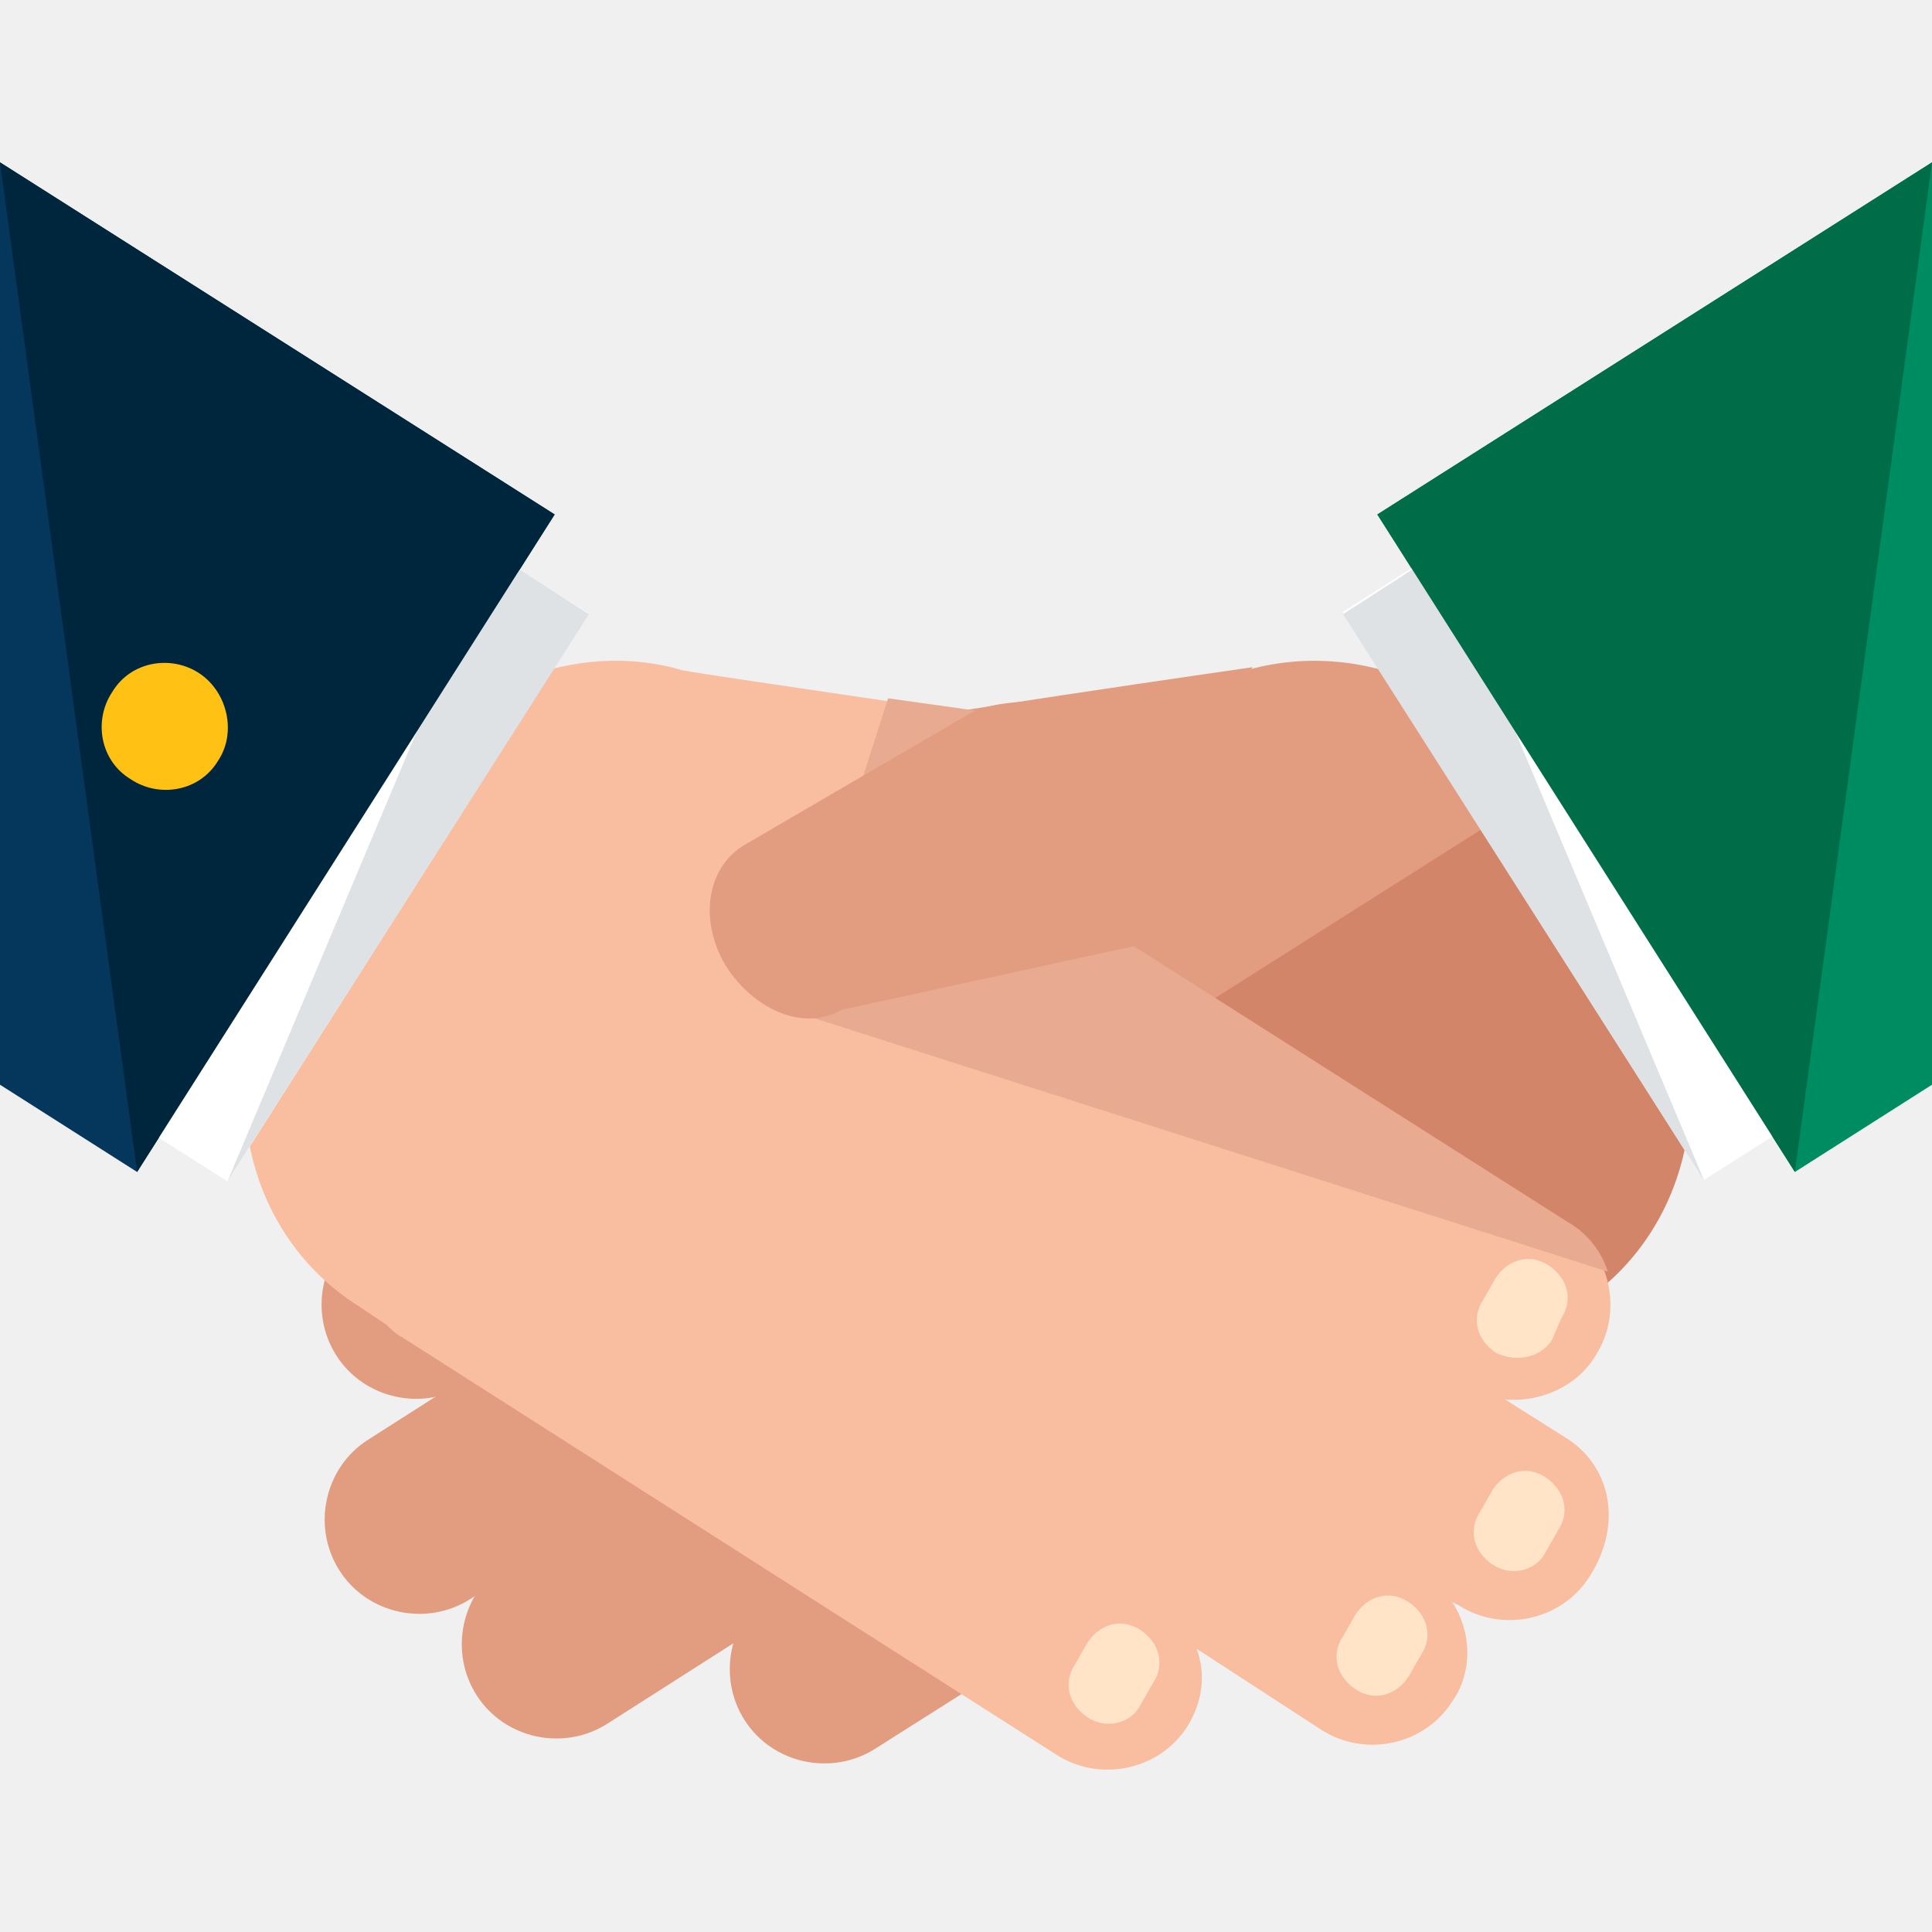
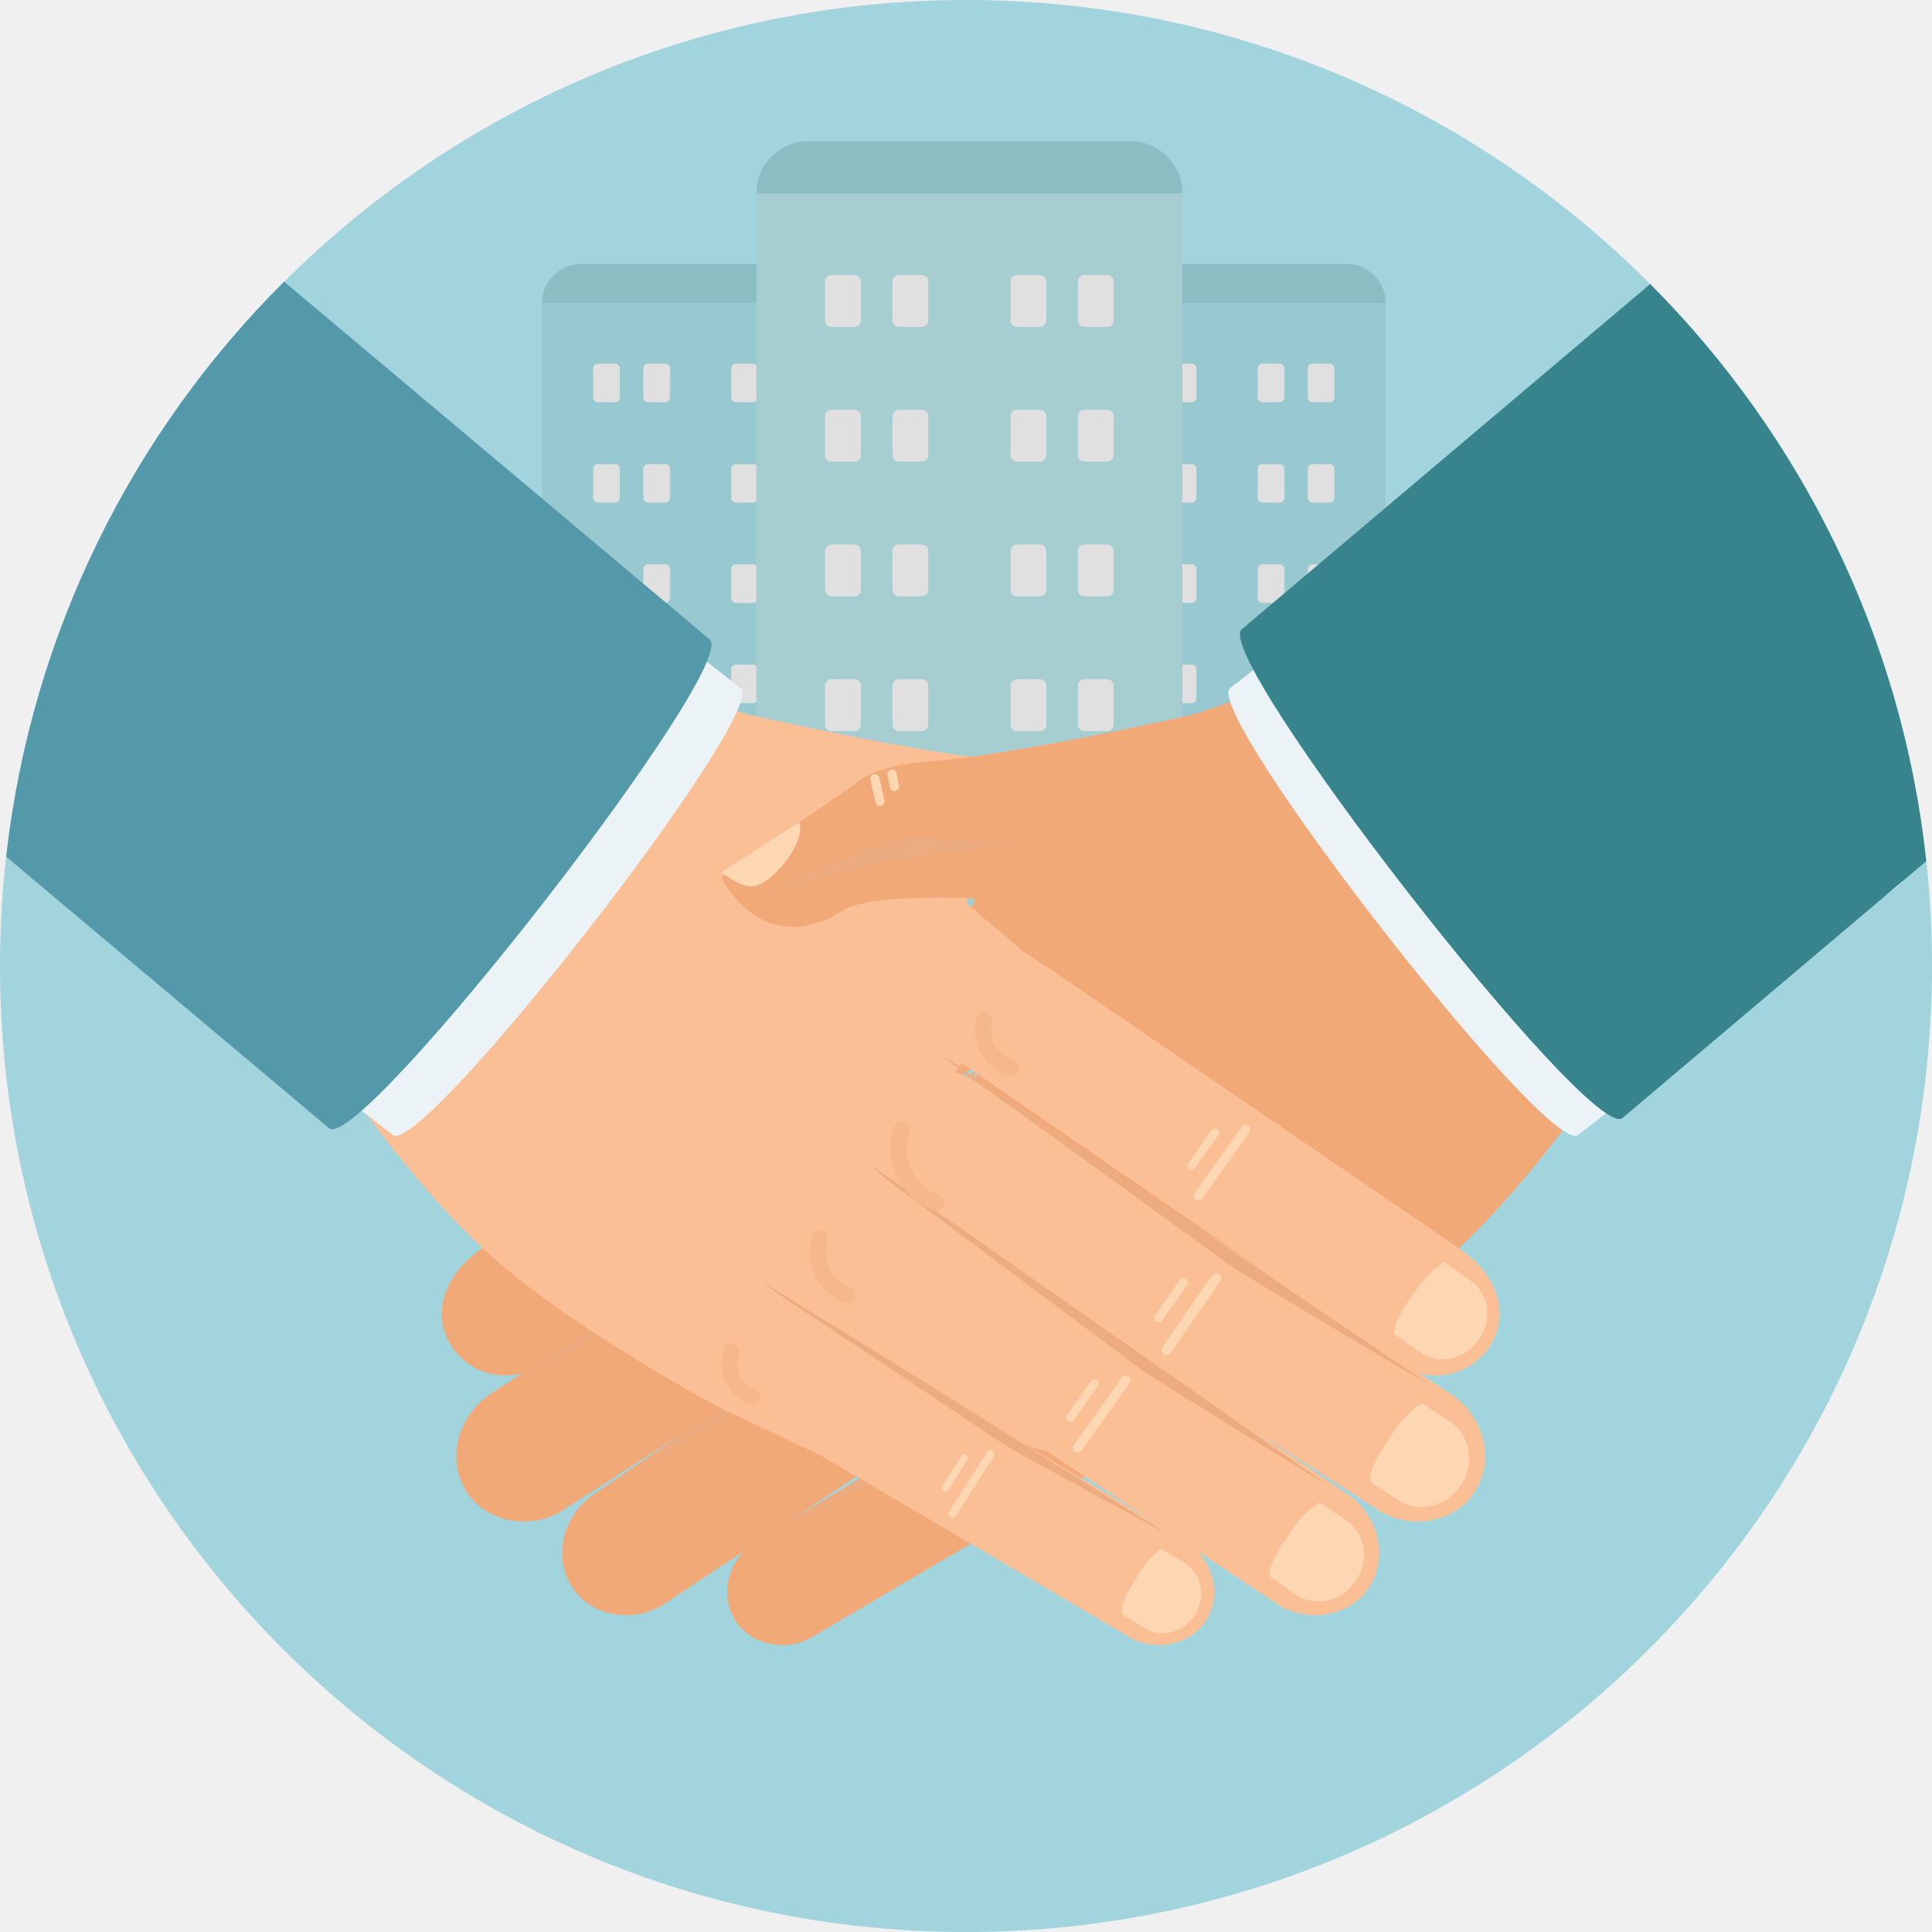
- <svg xmlns="http://www.w3.org/2000/svg" version="1.1" id="Layer_1" x="0px" y="0px" viewBox="0 0 496 496" style="enable-background:new 0 0 496 496;" xml:space="preserve">
-   <polygon style="fill:#05365B;" points="0,41.678 0,45.678 0,278.478 35.2,300.878 142.4,132.078 " />
-   <polygon style="fill:#008C61;" points="496,45.678 496,41.678 353.6,132.078 460.8,300.878 496,278.478 " />
+ <svg xmlns="http://www.w3.org/2000/svg" version="1.1" id="Layer_1" x="0px" y="0px" viewBox="0 0 473.931 473.931" style="enable-background:new 0 0 473.931 473.931;" xml:space="preserve">
+   <circle style="fill:#A2D4DE;" cx="236.966" cy="236.966" r="236.966" />
+   <path style="fill:#98C8D0;" d="M210.751,219.537h-77.776V74.319c0-5.265,4.269-9.53,9.527-9.53h58.719  c5.257,0,9.527,4.266,9.527,9.53v145.218H210.751z" />
+   <path style="fill:#8BBEC3;" d="M132.975,74.319c0-5.265,4.269-9.53,9.527-9.53h58.719c5.257,0,9.527,4.266,9.527,9.53H132.975z" />
  <g>
-     <path style="fill:#E29D81;" d="M404,335.278c30.4-19.2,38.4-60.8,17.6-92.8l-25.6-40c-20.8-32-61.6-42.4-92-23.2l-91.2,57.6   c-30.4,19.2-38.4,60.8-17.6,92.8l25.6,40c20.8,32,61.6,42.4,92,23.2L404,335.278z" />
-     <path style="fill:#E29D81;" d="M392.8,342.478c11.2-7.2,14.4-22.4,7.2-33.6l0,0c-7.2-11.2-22.4-14.4-33.6-7.2l-168,106.4   c-11.2,7.2-14.4,22.4-7.2,33.6l0,0c7.2,11.2,22.4,14.4,33.6,7.2L392.8,342.478z" />
+     <path style="fill:#E1E0E0;" d="M146.688,216.132c-0.64,0-1.16-0.513-1.16-1.156v-7.147c0-0.636,0.52-1.16,1.16-1.16h16.505   c0.644,0,1.164,0.524,1.164,1.16v7.147c0,0.644-0.52,1.156-1.164,1.156H146.688z" />
+     <path style="fill:#E1E0E0;" d="M180.529,216.132c-0.636,0-1.156-0.513-1.156-1.156v-7.147c0-0.636,0.52-1.16,1.156-1.16h16.512   c0.632,0,1.152,0.524,1.152,1.16v7.147c0,0.644-0.52,1.156-1.152,1.156H180.529z" />
+     <path style="fill:#E1E0E0;" d="M180.529,197.09c-0.636,0-1.156-0.516-1.156-1.16v-7.147c0-0.636,0.52-1.156,1.156-1.156h4.209   c0.636,0,1.16,0.52,1.16,1.156v7.147c0,0.644-0.524,1.16-1.16,1.16H180.529z" />
+     <path style="fill:#E1E0E0;" d="M192.832,197.09c-0.64,0-1.156-0.516-1.156-1.16v-7.147c0-0.636,0.516-1.156,1.156-1.156h4.213   c0.632,0,1.152,0.52,1.152,1.156v7.147c0,0.644-0.52,1.16-1.152,1.16H192.832z" />
+     <path style="fill:#E1E0E0;" d="M146.673,197.09c-0.64,0-1.164-0.516-1.164-1.16v-7.147c0-0.636,0.524-1.156,1.164-1.156h4.206   c0.64,0,1.16,0.52,1.16,1.156v7.147c0,0.644-0.52,1.16-1.16,1.16H146.673z" />
+     <path style="fill:#E1E0E0;" d="M158.972,197.09c-0.632,0-1.16-0.516-1.16-1.16v-7.147c0-0.636,0.528-1.156,1.16-1.156h4.209   c0.64,0,1.164,0.52,1.164,1.156v7.147c0,0.644-0.524,1.16-1.164,1.16H158.972z" />
+     <path style="fill:#E1E0E0;" d="M180.529,172.488c-0.636,0-1.156-0.52-1.156-1.156v-7.147c0-0.636,0.52-1.16,1.156-1.16h4.209   c0.636,0,1.16,0.524,1.16,1.16v7.147c0,0.636-0.524,1.156-1.16,1.156H180.529z" />
+     <path style="fill:#E1E0E0;" d="M192.832,172.488c-0.64,0-1.156-0.52-1.156-1.156v-7.147c0-0.636,0.516-1.16,1.156-1.16h4.213   c0.632,0,1.152,0.524,1.152,1.16v7.147c0,0.636-0.52,1.156-1.152,1.156H192.832z" />
+     <path style="fill:#E1E0E0;" d="M146.673,172.488c-0.64,0-1.164-0.52-1.164-1.156v-7.147c0-0.636,0.524-1.16,1.164-1.16h4.206   c0.64,0,1.16,0.524,1.16,1.16v7.147c0,0.636-0.52,1.156-1.16,1.156H146.673z" />
+     <path style="fill:#E1E0E0;" d="M158.972,172.488c-0.632,0-1.16-0.52-1.16-1.156v-7.147c0-0.636,0.528-1.16,1.16-1.16h4.209   c0.64,0,1.164,0.524,1.164,1.16v7.147c0,0.636-0.524,1.156-1.164,1.156H158.972z" />
+     <path style="fill:#E1E0E0;" d="M180.529,147.889c-0.636,0-1.156-0.528-1.156-1.16v-7.143c0-0.636,0.52-1.164,1.156-1.164h4.209   c0.636,0,1.16,0.528,1.16,1.164v7.143c0,0.632-0.524,1.16-1.16,1.16H180.529z" />
+     <path style="fill:#E1E0E0;" d="M192.832,147.889c-0.64,0-1.156-0.528-1.156-1.16v-7.143c0-0.636,0.516-1.164,1.156-1.164h4.213   c0.632,0,1.152,0.528,1.152,1.164v7.143c0,0.632-0.52,1.16-1.152,1.16H192.832z" />
+     <path style="fill:#E1E0E0;" d="M146.673,147.889c-0.64,0-1.164-0.528-1.164-1.16v-7.143c0-0.636,0.524-1.164,1.164-1.164h4.206   c0.64,0,1.16,0.528,1.16,1.164v7.143c0,0.632-0.52,1.16-1.16,1.16H146.673z" />
+     <path style="fill:#E1E0E0;" d="M158.972,147.889c-0.632,0-1.16-0.528-1.16-1.16v-7.143c0-0.636,0.528-1.164,1.16-1.164h4.209   c0.64,0,1.164,0.528,1.164,1.164v7.143c0,0.632-0.524,1.16-1.164,1.16H158.972z" />
+     <path style="fill:#E1E0E0;" d="M180.529,123.291c-0.636,0-1.156-0.524-1.156-1.156v-7.147c0-0.636,0.52-1.156,1.156-1.156h4.209   c0.636,0,1.16,0.52,1.16,1.156v7.147c0,0.632-0.524,1.156-1.16,1.156H180.529z" />
+     <path style="fill:#E1E0E0;" d="M192.832,123.291c-0.64,0-1.156-0.524-1.156-1.156v-7.147c0-0.636,0.516-1.156,1.156-1.156h4.213   c0.632,0,1.152,0.52,1.152,1.156v7.147c0,0.632-0.52,1.156-1.152,1.156H192.832z" />
+     <path style="fill:#E1E0E0;" d="M146.673,123.291c-0.64,0-1.164-0.524-1.164-1.156v-7.147c0-0.636,0.524-1.156,1.164-1.156h4.206   c0.64,0,1.16,0.52,1.16,1.156v7.147c0,0.632-0.52,1.156-1.16,1.156H146.673z" />
+     <path style="fill:#E1E0E0;" d="M158.972,123.291c-0.632,0-1.16-0.524-1.16-1.156v-7.147c0-0.636,0.528-1.156,1.16-1.156h4.209   c0.64,0,1.164,0.52,1.164,1.156v7.147c0,0.632-0.524,1.156-1.164,1.156H158.972z" />
+     <path style="fill:#E1E0E0;" d="M180.529,98.685c-0.636,0-1.156-0.516-1.156-1.156v-7.143c0-0.644,0.52-1.167,1.156-1.167h4.209   c0.636,0,1.16,0.524,1.16,1.167v7.143c0,0.64-0.524,1.156-1.16,1.156H180.529z" />
+     <path style="fill:#E1E0E0;" d="M192.832,98.685c-0.64,0-1.156-0.516-1.156-1.156v-7.143c0-0.644,0.516-1.167,1.156-1.167h4.213   c0.632,0,1.152,0.524,1.152,1.167v7.143c0,0.64-0.52,1.156-1.152,1.156H192.832z" />
+     <path style="fill:#E1E0E0;" d="M146.673,98.685c-0.64,0-1.164-0.516-1.164-1.156v-7.143c0-0.644,0.524-1.167,1.164-1.167h4.206   c0.64,0,1.16,0.524,1.16,1.167v7.143c0,0.64-0.52,1.156-1.16,1.156H146.673z" />
+     <path style="fill:#E1E0E0;" d="M158.972,98.685c-0.632,0-1.16-0.516-1.16-1.156v-7.143c0-0.644,0.528-1.167,1.16-1.167h4.209   c0.64,0,1.164,0.524,1.164,1.167v7.143c0,0.64-0.524,1.156-1.164,1.156H158.972z" />
  </g>
-   <path style="fill:#D3856A;" d="M196,329.678l25.6,40c20.8,32,61.6,42.4,92,23.2l91.2-57.6c30.4-19.2,38.4-60.8,17.6-92.8l-25.6-40" />
+   <path style="fill:#8BBEC3;" d="M168.114,207.559c0-0.505,0.415-0.92,0.913-0.92h5.654c0.501,0,0.917,0.415,0.917,0.92v11.977h-7.484  V207.559z" />
+   <circle style="fill:#CDCCCB;" cx="169.277" cy="213.131" r="0.468" />
+   <path style="fill:#98C8D0;" d="M339.898,219.537h-77.765V74.319c0-5.265,4.269-9.53,9.523-9.53h58.727  c5.257,0,9.515,4.266,9.515,9.53V219.537z" />
+   <path style="fill:#8BBEC3;" d="M262.133,74.319c0-5.265,4.269-9.53,9.523-9.53h58.727c5.257,0,9.515,4.266,9.515,9.53H262.133z" />
  <g>
-     <path style="fill:#E29D81;" d="M288.8,303.278c11.2-7.2,14.4-22.4,7.2-33.6l0,0c-7.2-11.2-22.4-14.4-33.6-7.2l-168,107.2   c-11.2,7.2-14.4,22.4-7.2,33.6l0,0c7.2,11.2,22.4,14.4,33.6,7.2L288.8,303.278z" />
-     <path style="fill:#E29D81;" d="M324,335.278c11.2-7.2,14.4-22.4,7.2-33.6l0,0c-7.2-11.2-22.4-14.4-33.6-7.2l-168,107.2   c-11.2,7.2-14.4,22.4-7.2,33.6l0,0c7.2,11.2,22.4,14.4,33.6,7.2L324,335.278z" />
-     <path style="fill:#E29D81;" d="M288,248.078c11.2-7.2,14.4-22.4,7.2-33.6l0,0c-7.2-11.2-22.4-14.4-33.6-7.2l-168,107.2   c-11.2,7.2-14.4,22.4-7.2,33.6l0,0c7.2,11.2,22.4,14.4,33.6,7.2L288,248.078z" />
-     <path style="fill:#E29D81;" d="M321.6,171.278c0,0-94.4,13.6-102.4,16c-7.2,2.4-29.6,56.8-4,63.2c26.4,6.4,68-27.2,68-27.2   L321.6,171.278z" />
+     <path style="fill:#E1E0E0;" d="M275.835,216.132c-0.632,0-1.149-0.513-1.149-1.156v-7.147c0-0.636,0.516-1.16,1.149-1.16h16.512   c0.64,0,1.16,0.524,1.16,1.16v7.147c0,0.644-0.52,1.156-1.16,1.156H275.835z" />
+     <path style="fill:#E1E0E0;" d="M309.687,216.132c-0.644,0-1.164-0.513-1.164-1.156v-7.147c0-0.636,0.52-1.16,1.164-1.16h16.509   c0.64,0,1.156,0.524,1.156,1.16v7.147c0,0.644-0.516,1.156-1.156,1.156H309.687z" />
+     <path style="fill:#E1E0E0;" d="M309.687,197.09c-0.644,0-1.164-0.516-1.164-1.16v-7.147c0-0.636,0.52-1.156,1.164-1.156h4.206   c0.64,0,1.164,0.52,1.164,1.156v7.147c0,0.644-0.524,1.16-1.164,1.16H309.687z" />
+     <path style="fill:#E1E0E0;" d="M321.982,197.09c-0.632,0-1.16-0.516-1.16-1.16v-7.147c0-0.636,0.528-1.156,1.16-1.156h4.213   c0.64,0,1.156,0.52,1.156,1.156v7.147c0,0.644-0.516,1.16-1.156,1.16H321.982z" />
+     <path style="fill:#E1E0E0;" d="M275.82,197.09c-0.636,0-1.156-0.516-1.156-1.16v-7.147c0-0.636,0.52-1.156,1.156-1.156h4.217   c0.632,0,1.156,0.52,1.156,1.156v7.147c0,0.644-0.524,1.16-1.156,1.16H275.82z" />
+     <path style="fill:#E1E0E0;" d="M288.119,197.09c-0.632,0-1.149-0.516-1.149-1.16v-7.147c0-0.636,0.516-1.156,1.149-1.156h4.209   c0.644,0,1.164,0.52,1.164,1.156v7.147c0,0.644-0.52,1.16-1.164,1.16H288.119z" />
+     <path style="fill:#E1E0E0;" d="M309.687,172.488c-0.644,0-1.164-0.52-1.164-1.156v-7.147c0-0.636,0.52-1.16,1.164-1.16h4.206   c0.64,0,1.164,0.524,1.164,1.16v7.147c0,0.636-0.524,1.156-1.164,1.156H309.687z" />
+     <path style="fill:#E1E0E0;" d="M321.982,172.488c-0.632,0-1.16-0.52-1.16-1.156v-7.147c0-0.636,0.528-1.16,1.16-1.16h4.213   c0.64,0,1.156,0.524,1.156,1.16v7.147c0,0.636-0.516,1.156-1.156,1.156H321.982z" />
+     <path style="fill:#E1E0E0;" d="M275.82,172.488c-0.636,0-1.156-0.52-1.156-1.156v-7.147c0-0.636,0.52-1.16,1.156-1.16h4.217   c0.632,0,1.156,0.524,1.156,1.16v7.147c0,0.636-0.524,1.156-1.156,1.156H275.82z" />
+     <path style="fill:#E1E0E0;" d="M288.119,172.488c-0.632,0-1.149-0.52-1.149-1.156v-7.147c0-0.636,0.516-1.16,1.149-1.16h4.209   c0.644,0,1.164,0.524,1.164,1.16v7.147c0,0.636-0.52,1.156-1.164,1.156H288.119z" />
+     <path style="fill:#E1E0E0;" d="M309.687,147.889c-0.644,0-1.164-0.528-1.164-1.16v-7.143c0-0.636,0.52-1.164,1.164-1.164h4.206   c0.64,0,1.164,0.528,1.164,1.164v7.143c0,0.632-0.524,1.16-1.164,1.16H309.687z" />
+     <path style="fill:#E1E0E0;" d="M321.982,147.889c-0.632,0-1.16-0.528-1.16-1.16v-7.143c0-0.636,0.528-1.164,1.16-1.164h4.213   c0.64,0,1.156,0.528,1.156,1.164v7.143c0,0.632-0.516,1.16-1.156,1.16H321.982z" />
+     <path style="fill:#E1E0E0;" d="M275.82,147.889c-0.636,0-1.156-0.528-1.156-1.16v-7.143c0-0.636,0.52-1.164,1.156-1.164h4.217   c0.632,0,1.156,0.528,1.156,1.164v7.143c0,0.632-0.524,1.16-1.156,1.16H275.82z" />
+     <path style="fill:#E1E0E0;" d="M288.119,147.889c-0.632,0-1.149-0.528-1.149-1.16v-7.143c0-0.636,0.516-1.164,1.149-1.164h4.209   c0.644,0,1.164,0.528,1.164,1.164v7.143c0,0.632-0.52,1.16-1.164,1.16H288.119z" />
+     <path style="fill:#E1E0E0;" d="M309.687,123.291c-0.644,0-1.164-0.524-1.164-1.156v-7.147c0-0.636,0.52-1.156,1.164-1.156h4.206   c0.64,0,1.164,0.52,1.164,1.156v7.147c0,0.632-0.524,1.156-1.164,1.156H309.687z" />
+     <path style="fill:#E1E0E0;" d="M321.982,123.291c-0.632,0-1.16-0.524-1.16-1.156v-7.147c0-0.636,0.528-1.156,1.16-1.156h4.213   c0.64,0,1.156,0.52,1.156,1.156v7.147c0,0.632-0.516,1.156-1.156,1.156H321.982z" />
+     <path style="fill:#E1E0E0;" d="M275.82,123.291c-0.636,0-1.156-0.524-1.156-1.156v-7.147c0-0.636,0.52-1.156,1.156-1.156h4.217   c0.632,0,1.156,0.52,1.156,1.156v7.147c0,0.632-0.524,1.156-1.156,1.156H275.82z" />
+     <path style="fill:#E1E0E0;" d="M288.119,123.291c-0.632,0-1.149-0.524-1.149-1.156v-7.147c0-0.636,0.516-1.156,1.149-1.156h4.209   c0.644,0,1.164,0.52,1.164,1.156v7.147c0,0.632-0.52,1.156-1.164,1.156H288.119z" />
+     <path style="fill:#E1E0E0;" d="M309.687,98.685c-0.644,0-1.164-0.516-1.164-1.156v-7.143c0-0.644,0.52-1.167,1.164-1.167h4.206   c0.64,0,1.164,0.524,1.164,1.167v7.143c0,0.64-0.524,1.156-1.164,1.156H309.687z" />
+     <path style="fill:#E1E0E0;" d="M321.982,98.685c-0.632,0-1.16-0.516-1.16-1.156v-7.143c0-0.644,0.528-1.167,1.16-1.167h4.213   c0.64,0,1.156,0.524,1.156,1.167v7.143c0,0.64-0.516,1.156-1.156,1.156H321.982z" />
+     <path style="fill:#E1E0E0;" d="M275.82,98.685c-0.636,0-1.156-0.516-1.156-1.156v-7.143c0-0.644,0.52-1.167,1.156-1.167h4.217   c0.632,0,1.156,0.524,1.156,1.167v7.143c0,0.64-0.524,1.156-1.156,1.156H275.82z" />
+     <path style="fill:#E1E0E0;" d="M288.119,98.685c-0.632,0-1.149-0.516-1.149-1.156v-7.143c0-0.644,0.516-1.167,1.149-1.167h4.209   c0.644,0,1.164,0.524,1.164,1.167v7.143c0,0.64-0.52,1.156-1.164,1.156H288.119z" />
  </g>
-   <rect x="388.697" y="135.711" transform="matrix(0.8439 -0.5366 0.5366 0.8439 -56.1767 251.1878)" style="fill:#FFFFFF;" width="29.602" height="172.809" />
-   <polyline style="fill:#DFE2E5;" points="369.6,141.678 344.8,157.678 437.6,303.278 " />
-   <polyline style="fill:#006D49;" points="496,41.678 353.6,132.078 460.8,300.878 " />
-   <path style="fill:#F9BDA0;" d="M401.6,368.878l-15.2-9.6c8.8,0.8,18.4-3.2,23.2-11.2c7.2-11.2,4-26.4-7.2-33.6l-112-71.2  c8-16.8-8-52.8-13.6-55.2c-7.2-2.4-93.6-14.4-101.6-16c-27.2-8-58.4,4-75.2,30.4l-25.6,40c-20.8,32-12.8,73.6,17.6,92.8l7.2,4.8  c0.8,0.8,2.4,2.4,4,3.2l168,107.2c11.2,7.2,26.4,4,33.6-7.2c4-6.4,4.8-13.6,2.4-20l32,20.8c11.2,7.2,26.4,4,33.6-7.2  c5.6-8,4.8-18.4,0-25.6l1.6,0.8c11.2,7.2,26.4,4,33.6-7.2C416.8,391.278,413.6,376.078,401.6,368.878z" />
+   <path style="fill:#8BBEC3;" d="M297.272,207.559c0-0.505,0.408-0.92,0.917-0.92h5.646c0.505,0,0.913,0.415,0.913,0.92v11.977h-7.476  L297.272,207.559L297.272,207.559z" />
+   <circle style="fill:#CDCCCB;" cx="298.443" cy="213.131" r="0.468" />
+   <path style="fill:#A6CED1;" d="M290.05,242.552H185.558V47.442c0-7.072,5.729-12.801,12.801-12.801h78.895  c7.068,0,12.797,5.729,12.797,12.801V242.552L290.05,242.552z" />
+   <path style="fill:#8BBEC3;" d="M185.558,47.442c0-7.072,5.729-12.801,12.801-12.801h78.895c7.068,0,12.797,5.729,12.797,12.801  H185.558z" />
  <g>
-     <path style="fill:#FFE4C7;" d="M279.2,440.878c-4.8-3.2-6.4-8.8-3.2-13.6l3.2-5.6c3.2-4.8,8.8-6.4,13.6-3.2l0,0   c4.8,3.2,6.4,8.8,3.2,13.6l-3.2,5.6C290.4,442.478,284,444.078,279.2,440.878L279.2,440.878z" />
-     <path style="fill:#FFE4C7;" d="M383.2,401.678c-4.8-3.2-6.4-8.8-3.2-13.6l3.2-5.6c3.2-4.8,8.8-6.4,13.6-3.2l0,0   c4.8,3.2,6.4,8.8,3.2,13.6l-3.2,5.6C394.4,403.278,388,404.878,383.2,401.678L383.2,401.678z" />
-     <path style="fill:#FFE4C7;" d="M348,433.678c-4.8-3.2-6.4-8.8-3.2-13.6l3.2-5.6c3.2-4.8,8.8-6.4,13.6-3.2l0,0   c4.8,3.2,6.4,8.8,3.2,13.6l-3.2,5.6C358.4,435.278,352.8,436.878,348,433.678L348,433.678z" />
-     <path style="fill:#FFE4C7;" d="M384,347.278c-4.8-3.2-6.4-8.8-3.2-13.6l3.2-5.6c3.2-4.8,8.8-6.4,13.6-3.2l0,0   c4.8,3.2,6.4,8.8,3.2,13.6l-2.4,5.6C395.2,348.878,388.8,349.678,384,347.278L384,347.278z" />
+     <path style="fill:#E1E0E0;" d="M203.982,237.976c-0.857,0-1.553-0.696-1.553-1.553v-9.598c0-0.857,0.7-1.557,1.553-1.557h22.181   c0.857,0,1.557,0.703,1.557,1.557v9.598c0,0.857-0.7,1.553-1.557,1.553H203.982z" />
+     <path style="fill:#E1E0E0;" d="M249.444,237.976c-0.857,0-1.553-0.696-1.553-1.553v-9.598c0-0.857,0.7-1.557,1.553-1.557h22.185   c0.857,0,1.557,0.703,1.557,1.557v9.598c0,0.857-0.7,1.553-1.557,1.553H249.444z" />
+     <path style="fill:#E1E0E0;" d="M249.444,212.386c-0.857,0-1.553-0.7-1.553-1.553v-9.601c0-0.857,0.7-1.557,1.553-1.557h5.661   c0.857,0,1.553,0.703,1.553,1.557v9.601c0,0.857-0.696,1.553-1.553,1.553L249.444,212.386L249.444,212.386z" />
+     <path style="fill:#E1E0E0;" d="M265.976,212.386c-0.861,0-1.557-0.7-1.557-1.553v-9.601c0-0.857,0.696-1.557,1.557-1.557h5.654   c0.857,0,1.557,0.703,1.557,1.557v9.601c0,0.857-0.7,1.553-1.557,1.553L265.976,212.386L265.976,212.386z" />
+     <path style="fill:#E1E0E0;" d="M203.96,212.386c-0.857,0-1.557-0.7-1.557-1.553v-9.601c0-0.857,0.7-1.557,1.557-1.557h5.658   c0.857,0,1.557,0.703,1.557,1.557v9.601c0,0.857-0.7,1.553-1.557,1.553L203.96,212.386L203.96,212.386z" />
+     <path style="fill:#E1E0E0;" d="M220.483,212.386c-0.857,0-1.557-0.7-1.557-1.553v-9.601c0-0.857,0.703-1.557,1.557-1.557h5.654   c0.861,0,1.56,0.703,1.56,1.557v9.601c0,0.857-0.7,1.553-1.56,1.553L220.483,212.386L220.483,212.386z" />
+     <path style="fill:#E1E0E0;" d="M249.444,179.335c-0.857,0-1.553-0.696-1.553-1.557v-9.594c0-0.857,0.7-1.557,1.553-1.557h5.661   c0.857,0,1.553,0.7,1.553,1.557v9.594c0,0.861-0.696,1.557-1.553,1.557H249.444z" />
+     <path style="fill:#E1E0E0;" d="M265.976,179.335c-0.861,0-1.557-0.696-1.557-1.557v-9.594c0-0.857,0.696-1.557,1.557-1.557h5.654   c0.857,0,1.557,0.7,1.557,1.557v9.594c0,0.861-0.7,1.557-1.557,1.557H265.976z" />
+     <path style="fill:#E1E0E0;" d="M203.96,179.335c-0.857,0-1.557-0.696-1.557-1.557v-9.594c0-0.857,0.7-1.557,1.557-1.557h5.658   c0.857,0,1.557,0.7,1.557,1.557v9.594c0,0.861-0.7,1.557-1.557,1.557H203.96z" />
+     <path style="fill:#E1E0E0;" d="M220.483,179.335c-0.857,0-1.557-0.696-1.557-1.557v-9.594c0-0.857,0.703-1.557,1.557-1.557h5.654   c0.861,0,1.56,0.7,1.56,1.557v9.594c0,0.861-0.7,1.557-1.56,1.557H220.483z" />
+     <path style="fill:#E1E0E0;" d="M249.444,146.284c-0.857,0-1.553-0.7-1.553-1.56v-9.594c0-0.857,0.7-1.557,1.553-1.557h5.661   c0.857,0,1.553,0.7,1.553,1.557v9.594c0,0.861-0.696,1.56-1.553,1.56H249.444z" />
+     <path style="fill:#E1E0E0;" d="M265.976,146.284c-0.861,0-1.557-0.7-1.557-1.56v-9.594c0-0.857,0.696-1.557,1.557-1.557h5.654   c0.857,0,1.557,0.7,1.557,1.557v9.594c0,0.861-0.7,1.56-1.557,1.56H265.976z" />
+     <path style="fill:#E1E0E0;" d="M203.96,146.284c-0.857,0-1.557-0.7-1.557-1.56v-9.594c0-0.857,0.7-1.557,1.557-1.557h5.658   c0.857,0,1.557,0.7,1.557,1.557v9.594c0,0.861-0.7,1.56-1.557,1.56H203.96z" />
+     <path style="fill:#E1E0E0;" d="M220.483,146.284c-0.857,0-1.557-0.7-1.557-1.56v-9.594c0-0.857,0.703-1.557,1.557-1.557h5.654   c0.861,0,1.56,0.7,1.56,1.557v9.594c0,0.861-0.7,1.56-1.56,1.56H220.483z" />
+     <path style="fill:#E1E0E0;" d="M249.444,113.233c-0.857,0-1.553-0.703-1.553-1.557v-9.601c0-0.857,0.7-1.549,1.553-1.549h5.661   c0.857,0,1.553,0.696,1.553,1.549v9.601c0,0.857-0.696,1.557-1.553,1.557L249.444,113.233L249.444,113.233z" />
+     <path style="fill:#E1E0E0;" d="M265.976,113.233c-0.861,0-1.557-0.703-1.557-1.557v-9.601c0-0.857,0.696-1.549,1.557-1.549h5.654   c0.857,0,1.557,0.696,1.557,1.549v9.601c0,0.857-0.7,1.557-1.557,1.557L265.976,113.233L265.976,113.233z" />
+     <path style="fill:#E1E0E0;" d="M203.96,113.233c-0.857,0-1.557-0.703-1.557-1.557v-9.601c0-0.857,0.7-1.549,1.557-1.549h5.658   c0.857,0,1.557,0.696,1.557,1.549v9.601c0,0.857-0.7,1.557-1.557,1.557L203.96,113.233L203.96,113.233z" />
+     <path style="fill:#E1E0E0;" d="M220.483,113.233c-0.857,0-1.557-0.703-1.557-1.557v-9.601c0-0.857,0.703-1.549,1.557-1.549h5.654   c0.861,0,1.56,0.696,1.56,1.549v9.601c0,0.857-0.7,1.557-1.56,1.557L220.483,113.233L220.483,113.233z" />
+     <path style="fill:#E1E0E0;" d="M249.444,80.182c-0.857,0-1.553-0.7-1.553-1.557v-9.598c0-0.857,0.7-1.557,1.553-1.557h5.661   c0.857,0,1.553,0.7,1.553,1.557v9.598c0,0.857-0.696,1.557-1.553,1.557H249.444z" />
+     <path style="fill:#E1E0E0;" d="M265.976,80.182c-0.861,0-1.557-0.7-1.557-1.557v-9.598c0-0.857,0.696-1.557,1.557-1.557h5.654   c0.857,0,1.557,0.7,1.557,1.557v9.598c0,0.857-0.7,1.557-1.557,1.557H265.976z" />
+     <path style="fill:#E1E0E0;" d="M203.96,80.182c-0.857,0-1.557-0.7-1.557-1.557v-9.598c0-0.857,0.7-1.557,1.557-1.557h5.658   c0.857,0,1.557,0.7,1.557,1.557v9.598c0,0.857-0.7,1.557-1.557,1.557H203.96z" />
+     <path style="fill:#E1E0E0;" d="M220.483,80.182c-0.857,0-1.557-0.7-1.557-1.557v-9.598c0-0.857,0.703-1.557,1.557-1.557h5.654   c0.861,0,1.56,0.7,1.56,1.557v9.598c0,0.857-0.7,1.557-1.56,1.557H220.483z" />
  </g>
-   <rect x="77.486" y="136.065" transform="matrix(-0.8439 -0.5365 0.5365 -0.8439 50.8137 459.7146)" style="fill:#FFFFFF;" width="29.6" height="172.8" />
-   <polyline style="fill:#DFE2E5;" points="126.4,141.678 151.2,157.678 58.4,303.278 " />
-   <polyline style="fill:#00263D;" points="0,41.678 142.4,132.078 35.2,300.878 " />
-   <path style="fill:#FFC114;" d="M56,195.278c-4.8,8-15.2,9.6-22.4,4.8c-8-4.8-9.6-15.2-4.8-22.4c4.8-8,15.2-9.6,22.4-4.8  C58.4,177.678,60.8,188.078,56,195.278z" />
-   <path style="fill:#E8AB92;" d="M402.4,313.678l-112-71.2c8-16.8-8-52.8-13.6-55.2c-3.2-1.6-25.6-4.8-48.8-8l-25.6,80l210.4,67.2  C411.2,321.678,408,316.878,402.4,313.678z" />
-   <path style="fill:#E29D81;" d="M296,192.878c7.2,12,10.4,43.2,0.8,48.8l-80.8,17.6c-9.6,5.6-22.4,0-29.6-11.2l0,0  c-7.2-12-4.8-25.6,4.8-31.2l57.6-33.6c9.6-5.6,39.2-4,46.4,7.2L296,192.878z" />
+   <path style="fill:#8BBEC3;" d="M232.767,226.451c0-0.677,0.554-1.227,1.235-1.227h7.588c0.674,0,1.224,0.55,1.224,1.227v16.101  h-10.05v-16.101H232.767z" />
+   <circle style="fill:#CDCCCB;" cx="234.346" cy="233.935" r="0.621" />
+   <path style="fill:#FBBF96;" d="M294.862,211.806l-28.58-19.547c0,0-3.633-4.412-17.747-5.47  c-22.275-1.665-66.495-11.854-66.495-11.854c-27.24,8.09-24.834,32.25-24.834,32.25l71.299,13.642c0,0,32.823-2.552,41.002,2.563  c19.876,12.396,29.732-8.06,29.732-8.06L294.862,211.806z" />
+   <path style="fill:#FDD6B2;" d="M280.097,201.643l19.061,12.232c0,0-4.296,4.034-7.951,3.499  C287.165,216.775,278.641,207.454,280.097,201.643z" />
+   <path style="fill:#EDAC80;" d="M291.958,219.926l-34.17-9.077l-32.198-3.977l22.87-1.212c0,0,9.377-0.632,16.385,3.098  C270.264,211.638,291.958,219.926,291.958,219.926z" />
+   <g>
+     <path style="fill:#FDD6B2;" d="M260.079,197.67c-0.614-0.135-0.969-0.745-0.834-1.351l1.265-5.56   c0.146-0.614,0.76-0.988,1.351-0.834l0,0c0.614,0.142,0.988,0.76,0.842,1.358l-1.265,5.564   C261.298,197.46,260.692,197.838,260.079,197.67L260.079,197.67z" />
+     <path style="fill:#FDD6B2;" d="M256.55,194.025c-0.614-0.153-0.98-0.752-0.827-1.366l0.591-3.005   c0.135-0.606,0.752-0.973,1.351-0.834l0,0c0.617,0.146,0.98,0.763,0.842,1.366l-0.58,3.001   C257.77,193.801,257.156,194.167,256.55,194.025L256.55,194.025z" />
+   </g>
+   <path style="fill:#FBBF96;" d="M298.622,345.784c8.296-5.152,30.638-27.685,25.493-35.992l0,0  c-5.145-8.288-16.045-10.836-24.336-5.691l-64.167,39.158c-8.296,5.149-12.396,13.1-7.244,21.384l0,0  c5.149,8.299,11.76,8.426,22.963,3.566L298.622,345.784z" />
+   <path style="fill:#EDAC80;" d="M272.524,324.688l-46.518,33.141c-0.247-8.221,3.48-10.739,8.217-13.676l51.011-33.433  C284.037,312.452,274.376,323.412,272.524,324.688z" />
+   <g>
+     <path style="fill:#F1A977;" d="M223.099,235.147l15.94-13.497l-3.405-26.843l84.844-28.999l80.773,86.139   c0,0-21.706,34.144-43.453,54.282c-21.747,20.138-60.197,40.168-60.197,40.168L223.099,235.147z" />
+     <path style="fill:#F1A977;" d="M316.95,297.129c8.288-5.141,10.832-16.033,5.691-24.333l0,0   c-5.141-8.299-16.037-10.847-24.333-5.691l-90.85,56.358c-8.299,5.145-10.847,16.033-5.699,24.333l0,0   c5.141,8.292,16.037,10.84,24.333,5.699L316.95,297.129z" />
+   </g>
+   <path style="fill:#EDAC80;" d="M239.817,307.797l-40.714,31.023c-0.116-6.96,2.687-11.831,7.427-14.769l36.639-23.625  C241.972,302.166,241.669,306.54,239.817,307.797z" />
+   <g>
+     <path style="fill:#F1A977;" d="M237.157,262.971c7.121-5.078,31.341-18.716,26.263-25.822l4.707-23.307   c-5.078-7.113-55.228,27.667-59.236,30.503l-90.958,62.117c-10.222,7.311-11.88,17.201-6.791,24.321l0,0   c5.07,7.113,14.967,8.763,22.076,3.682L237.157,262.971z" />
+     <path style="fill:#F1A977;" d="M296.201,344.493c7.719-3.412,10.069-14.686,6.077-21.163l0,0c-3.981-6.481-12.86-8.239-19.846-3.94   l-96.721,58.502c-6.975,4.288-9.407,13.021-5.418,19.498l0,0c3.989,6.469,12.576,7.562,18.23,4.591l98.101-57.735" />
+   </g>
+   <path style="fill:#EDAC80;" d="M275.001,324.257l-45.29,30.241c-5.343,3.173-43.311,23.861-39.315,21.414l98.139-61.095  C287.506,316.224,276.553,323.202,275.001,324.257z" />
+   <path style="fill:#F1A977;" d="M254.87,295.681c9.343-4.561,11.723-18.548,6.511-26.338l0,0c-5.205-7.787-16.228-9.545-24.613-3.933  l-116.384,76.508c-8.397,5.605-10.978,16.464-5.766,24.258l0,0c5.205,7.779,15.828,8.737,22.656,4.804l118.112-75.632" />
+   <path style="fill:#EDAC80;" d="M227.828,271.745l-54.349,39.333c-6.447,4.157-52.224,31.393-47.423,28.187l118.004-79.767  C242.855,261.28,229.707,270.38,227.828,271.745z" />
+   <path style="fill:#F1A977;" d="M273.111,320.407c8.823-4.486,10.885-17.852,5.796-25.186l0,0c-5.078-7.33-15.596-8.842-23.502-3.368  l-109.682,74.648c-7.914,5.459-10.211,15.85-5.13,23.191l0,0c5.078,7.338,15.207,8.075,21.657,4.224l111.344-73.825" />
+   <path style="fill:#EDAC80;" d="M246.982,298.027l-51.172,38.286c-6.065,4.056-49.257,30.686-44.733,27.566l111.183-77.776  C261.137,287.824,248.752,296.695,246.982,298.027z" />
+   <path style="fill:#FBBF96;" d="M177.591,345.784c-8.295-5.152-30.638-27.685-25.493-35.992l0,0  c5.145-8.288,16.041-10.836,24.336-5.691l64.164,39.158c8.292,5.149,12.396,13.1,7.244,21.384l0,0  c-5.149,8.299-11.764,8.426-22.963,3.566L177.591,345.784z" />
+   <path style="fill:#EDAC80;" d="M203.69,324.688l46.514,33.141c0.247-8.221-3.48-10.739-8.213-13.676l-51.015-33.433  C192.173,312.452,201.834,323.412,203.69,324.688z" />
+   <g>
+     <path style="fill:#FBBF96;" d="M253.111,235.147l-15.936-13.497l3.405-26.843l-84.844-28.999l-80.77,86.139   c0,0,21.706,34.144,43.453,54.282s60.197,40.168,60.197,40.168L253.111,235.147z" />
+     <path style="fill:#FBBF96;" d="M159.264,297.129c-8.288-5.141-10.832-16.033-5.691-24.333l0,0   c5.141-8.299,16.037-10.847,24.333-5.691l90.846,56.358c8.303,5.145,10.851,16.033,5.702,24.333l0,0   c-5.141,8.292-16.041,10.84-24.333,5.699L159.264,297.129z" />
+   </g>
+   <path style="fill:#EDAC80;" d="M236.393,307.797l40.718,31.023c0.116-6.96-2.687-11.831-7.427-14.769l-36.639-23.625  C234.242,302.166,234.545,306.54,236.393,307.797z" />
+   <path style="fill:#FBBF96;" d="M239.054,262.971c-7.117-5.078-31.341-18.716-26.26-25.822l-4.707-23.307  c5.078-7.113,55.221,27.667,59.236,30.503l90.958,62.121c10.219,7.311,11.88,17.201,6.791,24.321l0,0  c-5.074,7.113-14.971,8.763-22.076,3.682L239.054,262.971z" />
+   <g>
+     <path style="fill:#FDD6B2;" d="M341.907,327.165l6.361,4.524c4.505,3.207,10.967,1.893,14.421-2.945   c3.461-4.834,2.604-11.36-1.908-14.567l-6.35-4.524c0,0-3.311,1.381-7.409,7.248C341.93,324.167,342.42,324.818,341.907,327.165z" />
+     <path style="fill:#FDD6B2;" d="M293.328,294.211c-0.516-0.37-0.629-1.081-0.266-1.594l11.577-16.209   c0.374-0.52,1.074-0.651,1.598-0.269l0,0c0.509,0.359,0.632,1.081,0.262,1.598l-11.566,16.217   C294.559,294.462,293.844,294.578,293.328,294.211L293.328,294.211z" />
+     <path style="fill:#FDD6B2;" d="M291.73,286.716c-0.453-0.318-0.569-0.947-0.236-1.399l5.717-8.026   c0.326-0.453,0.962-0.561,1.407-0.236l0,0c0.471,0.333,0.558,0.965,0.236,1.414l-5.706,8.019   C292.815,286.941,292.183,287.053,291.73,286.716L291.73,286.716z" />
+   </g>
+   <path style="fill:#FBBF96;" d="M180.012,344.493c-7.719-3.412-10.069-14.686-6.08-21.163l0,0c3.981-6.481,12.864-8.239,19.85-3.94  l96.717,58.502c6.978,4.288,9.407,13.021,5.422,19.498l0,0c-3.989,6.469-12.576,7.562-18.234,4.591l-98.101-57.739" />
+   <path style="fill:#EDAC80;" d="M201.213,324.257l45.29,30.241c5.343,3.173,43.311,23.861,39.315,21.414l-98.139-61.099  C188.708,316.224,199.657,323.202,201.213,324.257z" />
+   <g>
+     <path style="fill:#FDD6B2;" d="M275.079,395.889l5.788,3.543c4.108,2.514,9.62,0.988,12.344-3.405   c2.717-4.4,1.59-10.005-2.518-12.527l-5.781-3.536c0,0-2.784,1.392-5.994,6.709C274.93,393.289,275.39,393.809,275.079,395.889z" />
+     <path style="fill:#FDD6B2;" d="M233.145,372.126c-0.471-0.288-0.606-0.902-0.303-1.369l9.302-14.604   c0.292-0.46,0.913-0.599,1.373-0.307l0,0c0.46,0.299,0.591,0.917,0.299,1.369l-9.313,14.604   C234.208,372.29,233.602,372.429,233.145,372.126L233.145,372.126z" />
+     <path style="fill:#FDD6B2;" d="M231.417,365.693c-0.415-0.258-0.539-0.79-0.273-1.212l4.599-7.214   c0.262-0.412,0.804-0.535,1.212-0.273l0,0c0.419,0.266,0.528,0.801,0.269,1.212l-4.599,7.222   C232.375,365.832,231.821,365.963,231.417,365.693L231.417,365.693z" />
+   </g>
+   <path style="fill:#FBBF96;" d="M221.344,295.681c-9.343-4.561-11.723-18.548-6.507-26.338l0,0  c5.205-7.787,16.224-9.545,24.613-3.933l116.384,76.508c8.393,5.605,10.978,16.464,5.766,24.258l0,0  c-5.205,7.779-15.828,8.737-22.656,4.804l-118.116-75.628" />
+   <path style="fill:#EDAC80;" d="M248.386,271.745l54.349,39.333c6.447,4.157,52.224,31.393,47.423,28.187l-118.004-79.767  C233.362,261.28,246.507,270.38,248.386,271.745z" />
+   <g>
+     <path style="fill:#FDD6B2;" d="M336.018,363.37l6.956,4.625c4.935,3.289,11.805,1.665,15.356-3.618   c3.543-5.291,2.417-12.243-2.529-15.528l-6.937-4.632c0,0-3.495,1.579-7.701,7.989C335.943,360.159,336.493,360.822,336.018,363.37   z" />
+     <path style="fill:#FDD6B2;" d="M285.485,332.171c-0.572-0.389-0.703-1.149-0.326-1.71l12.138-17.545   c0.385-0.561,1.149-0.703,1.706-0.314l0,0c0.558,0.393,0.7,1.156,0.311,1.703l-12.138,17.553   C286.787,332.41,286.039,332.556,285.485,332.171L285.485,332.171z" />
+     <path style="fill:#FDD6B2;" d="M283.648,324.167c-0.494-0.344-0.617-1.007-0.269-1.508l5.987-8.673   c0.348-0.49,1.029-0.614,1.504-0.281l0,0c0.505,0.352,0.61,1.018,0.284,1.515l-6.002,8.677   C284.815,324.388,284.131,324.508,283.648,324.167L283.648,324.167z" />
+   </g>
+   <path style="fill:#FBBF96;" d="M203.103,320.407c-8.819-4.486-10.881-17.852-5.796-25.186l0,0c5.078-7.33,15.599-8.842,23.506-3.368  l109.682,74.648c7.914,5.459,10.211,15.85,5.13,23.191l0,0c-5.078,7.338-15.207,8.075-21.657,4.224L202.62,320.093" />
+   <path style="fill:#EDAC80;" d="M229.231,298.027l51.169,38.286c6.069,4.056,49.26,30.686,44.736,27.566l-111.183-77.776  C215.073,287.824,227.462,296.695,229.231,298.027z" />
+   <g>
+     <path style="fill:#FDD6B2;" d="M311.303,386.625l6.556,4.516c4.647,3.207,11.214,1.762,14.675-3.207   c3.457-4.991,2.492-11.633-2.163-14.836l-6.548-4.528c0,0-3.349,1.459-7.446,7.498C311.281,383.564,311.79,384.204,311.303,386.625   z" />
+     <path style="fill:#FDD6B2;" d="M263.644,356.133c-0.535-0.37-0.659-1.1-0.284-1.631l11.831-16.531   c0.374-0.531,1.1-0.644,1.624-0.262l0,0c0.528,0.374,0.655,1.104,0.269,1.624l-11.824,16.531   C264.879,356.391,264.157,356.519,263.644,356.133L263.644,356.133z" />
+     <path style="fill:#FDD6B2;" d="M262.017,348.481c-0.464-0.326-0.576-0.965-0.236-1.433l5.841-8.168   c0.333-0.464,0.984-0.572,1.437-0.247l0,0c0.471,0.341,0.561,0.98,0.243,1.448l-5.845,8.168   C263.124,348.717,262.477,348.826,262.017,348.481L262.017,348.481z" />
+   </g>
+   <g>
+     <path style="fill:#F5B78C;" d="M248.632,260.011c-3.936-1.205-6.297-4.935-5.362-9.018c0.561-2.477-3.218-3.693-3.794-1.19   c-1.411,6.166,1.848,12.135,7.97,13.994C249.893,264.542,251.083,260.756,248.632,260.011L248.632,260.011z" />
+     <path style="fill:#F5B78C;" d="M230.451,293.29c-6.541-2.69-9.489-9.235-7.281-15.932c0.804-2.432-3.087-3.203-3.88-0.801   c-2.728,8.277,1.355,16.988,9.403,20.28C231.035,297.803,232.831,294.256,230.451,293.29L230.451,293.29z" />
+     <path style="fill:#F5B78C;" d="M208.573,315.849c-4.655-1.833-7.094-6.615-5.575-11.446c0.76-2.417-2.919-3.895-3.689-1.448   c-2.17,6.87,1.044,13.931,7.813,16.583C209.501,320.482,210.96,316.781,208.573,315.849L208.573,315.849z" />
+     <path style="fill:#F5B78C;" d="M185.389,340.983c-3.398-1.456-5.366-4.999-4.093-8.629c0.834-2.38-2.713-4.183-3.555-1.774   c-1.949,5.583,0.296,11.57,5.871,13.957C185.958,345.552,187.747,342.004,185.389,340.983L185.389,340.983z" />
+   </g>
+   <path style="fill:#EBF3F6;" d="M96.35,278.421l-78.083-60.77c-7.255-5.658-6.155-19.191,2.462-30.26l54.14-69.574  c8.61-11.068,21.47-15.461,28.725-9.811l78.091,60.774C188.944,174.426,103.613,284.067,96.35,278.421z" />
+   <path style="fill:#F1A977;" d="M181.352,211.806l28.58-19.547c0,0,3.633-4.412,17.743-5.47  c22.278-1.665,66.495-11.854,66.495-11.854c27.24,8.09,24.838,32.25,24.838,32.25l-71.299,13.642c0,0-32.826-2.552-41.002,2.563  c-19.876,12.396-29.732-8.06-29.732-8.06L181.352,211.806z" />
+   <path style="fill:#FDD6B2;" d="M196.117,201.643l-19.061,12.232c0,0,4.296,4.034,7.947,3.499  C189.045,216.775,197.572,207.454,196.117,201.643z" />
+   <path style="fill:#EDAC80;" d="M184.256,219.926l34.17-9.077l32.194-3.977l-22.87-1.212c0,0-9.373-0.632-16.381,3.098  C205.946,211.638,184.256,219.926,184.256,219.926z" />
+   <g>
+     <path style="fill:#FDD6B2;" d="M216.135,197.67c0.61-0.135,0.969-0.745,0.834-1.351l-1.265-5.56   c-0.146-0.614-0.763-0.988-1.355-0.834l0,0c-0.614,0.142-0.984,0.76-0.842,1.358l1.268,5.564   C214.915,197.46,215.522,197.838,216.135,197.67L216.135,197.67z" />
+     <path style="fill:#FDD6B2;" d="M219.664,194.025c0.614-0.153,0.98-0.752,0.827-1.366l-0.591-3.005   c-0.135-0.606-0.752-0.973-1.355-0.834l0,0c-0.614,0.146-0.977,0.763-0.838,1.366l0.58,3.001   C218.444,193.801,219.054,194.167,219.664,194.025L219.664,194.025z" />
+   </g>
+   <path style="fill:#EBF3F6;" d="M387.108,278.421l78.083-60.766c7.255-5.658,6.155-19.191-2.458-30.26l-54.14-69.574  c-8.614-11.068-21.47-15.461-28.729-9.811l-78.083,60.774C294.518,174.426,379.852,284.067,387.108,278.421z" />
+   <path style="fill:#5399AA;" d="M174.07,156.847L69.694,69.088C32.58,106.068,7.701,155.283,1.527,210.163l79.213,66.607  C88.624,282.907,181.962,162.972,174.07,156.847z" />
+   <path style="fill:#37848C;" d="M397.974,274.275l74.547-63.026c-5.934-55.03-30.686-104.414-67.718-141.573l-100.171,84.676  C296.748,160.477,390.086,280.411,397.974,274.275z" />
  <g>
</g>
  <g>
</g>
  <g>
</g>
  <g>
</g>
  <g>
</g>
  <g>
</g>
  <g>
</g>
  <g>
</g>
  <g>
</g>
  <g>
</g>
  <g>
</g>
  <g>
</g>
  <g>
</g>
  <g>
</g>
  <g>
</g>
</svg>
